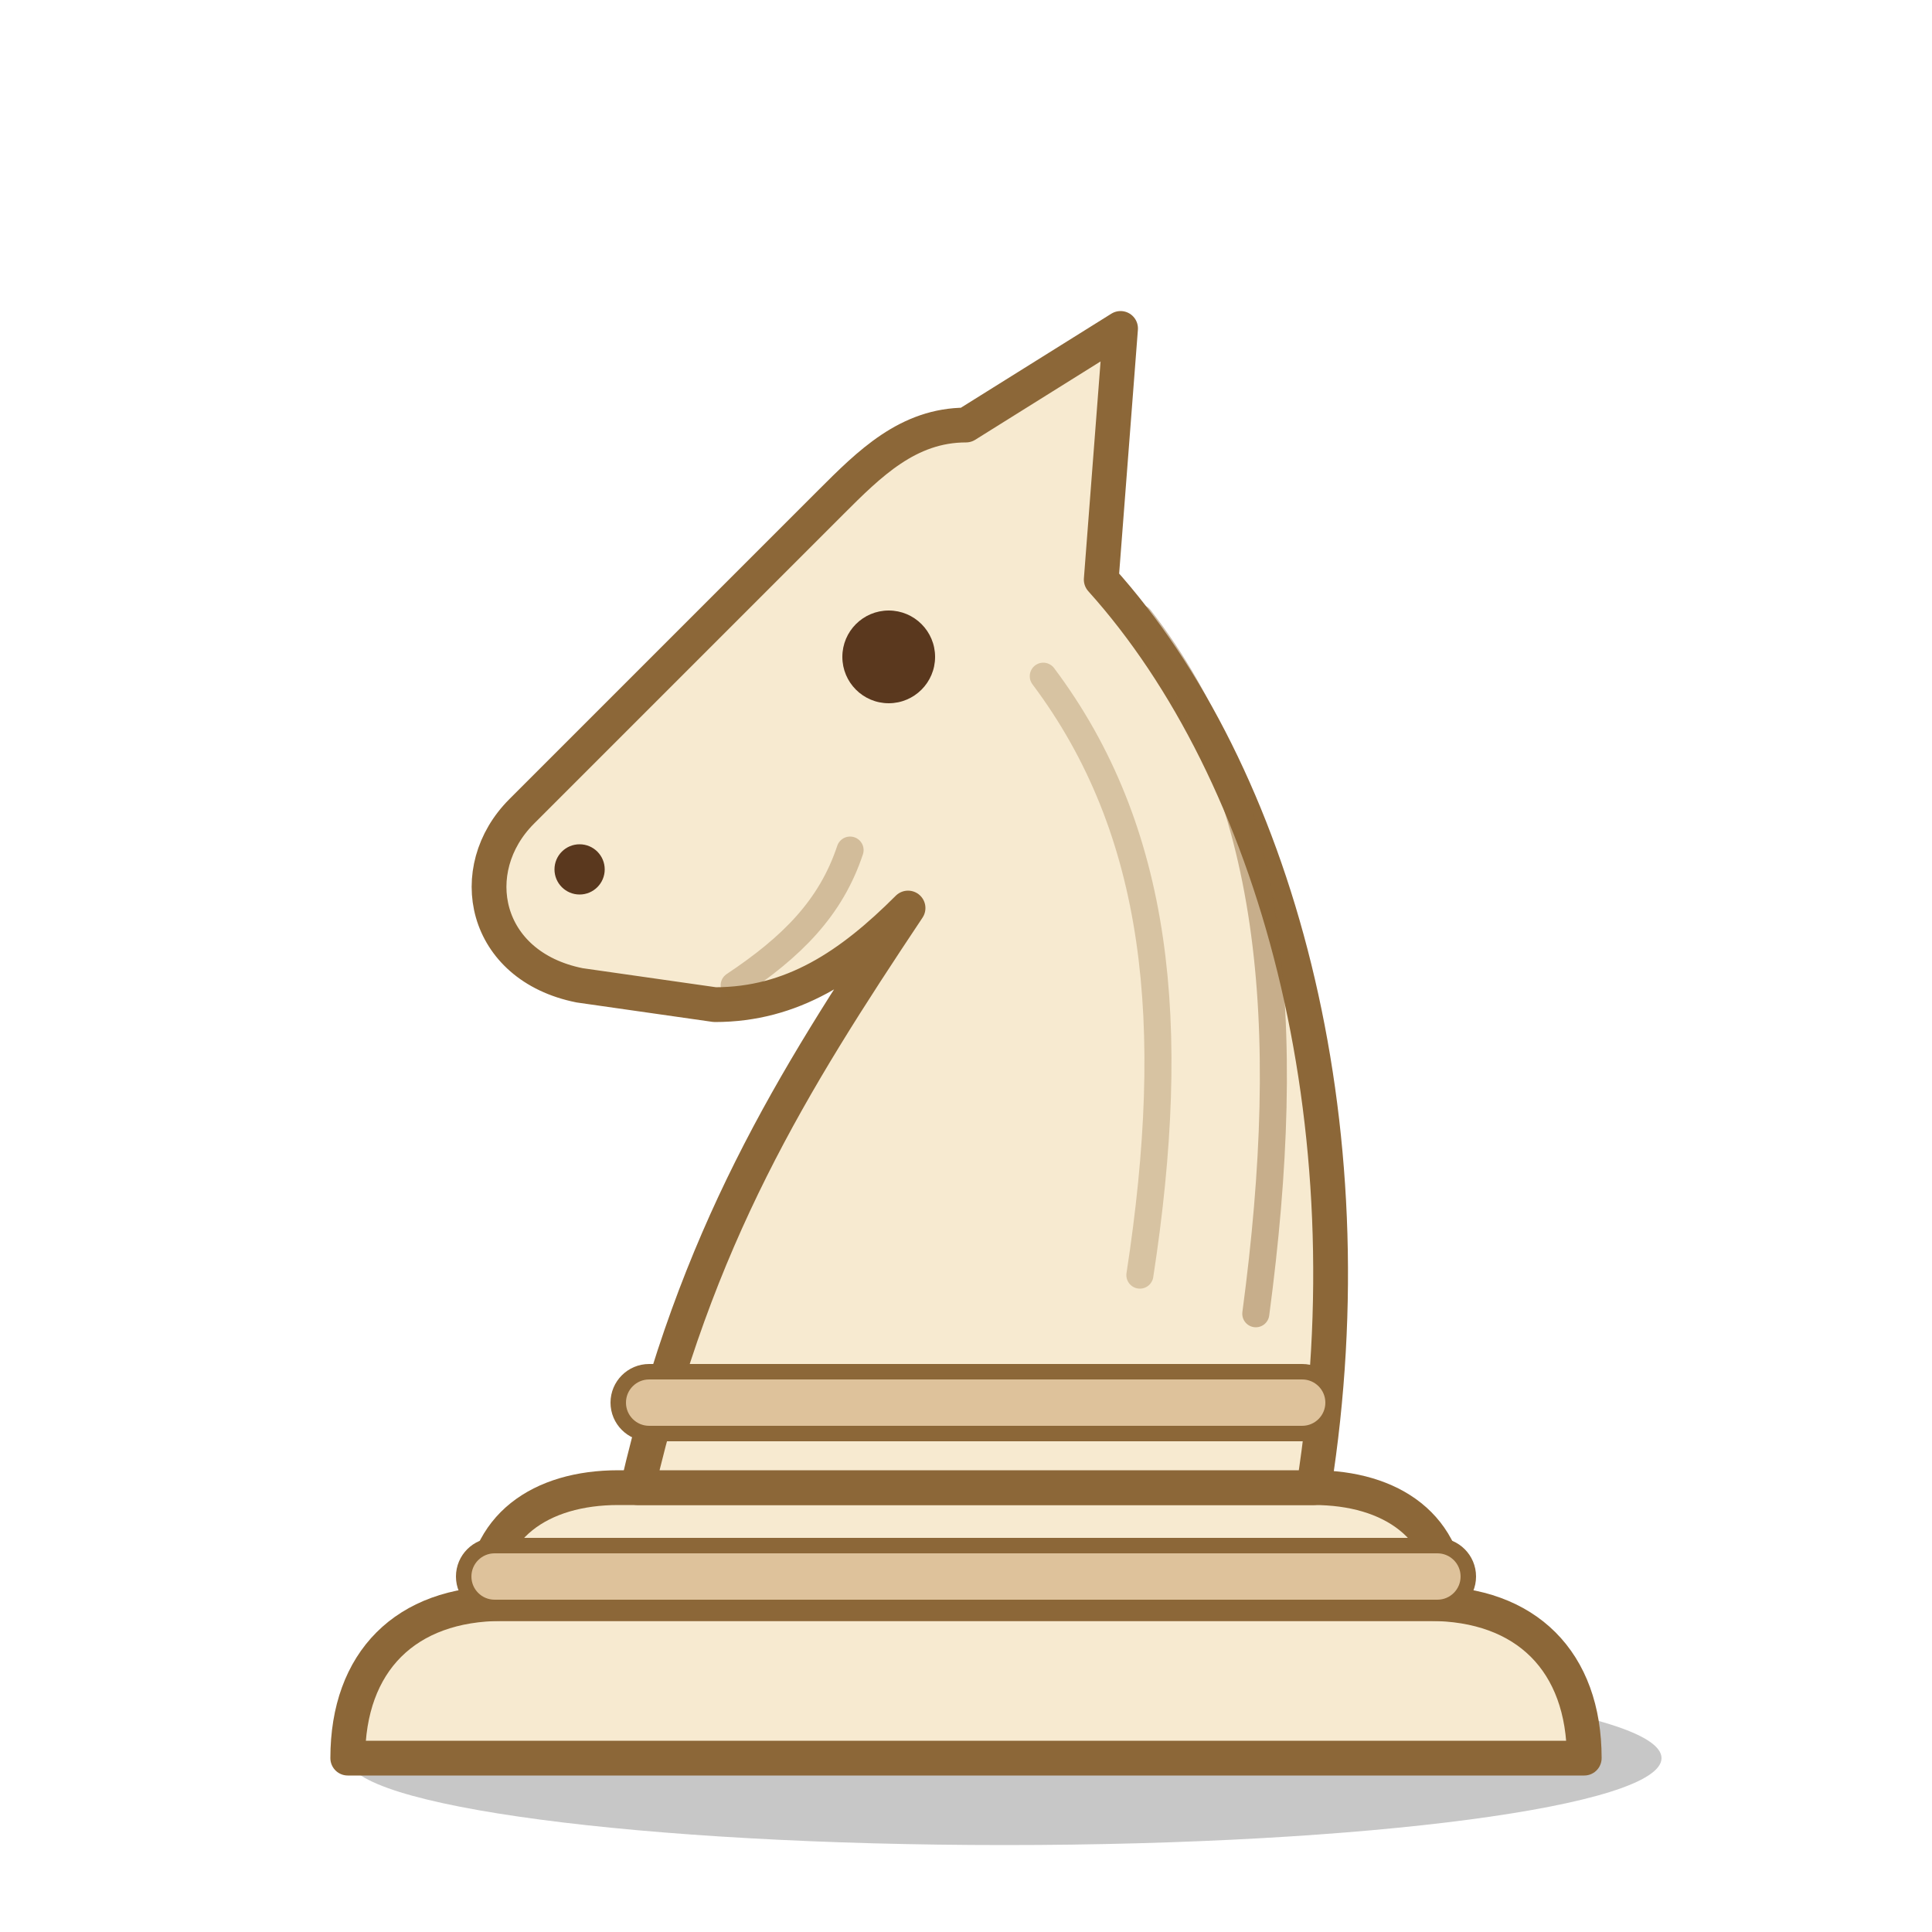
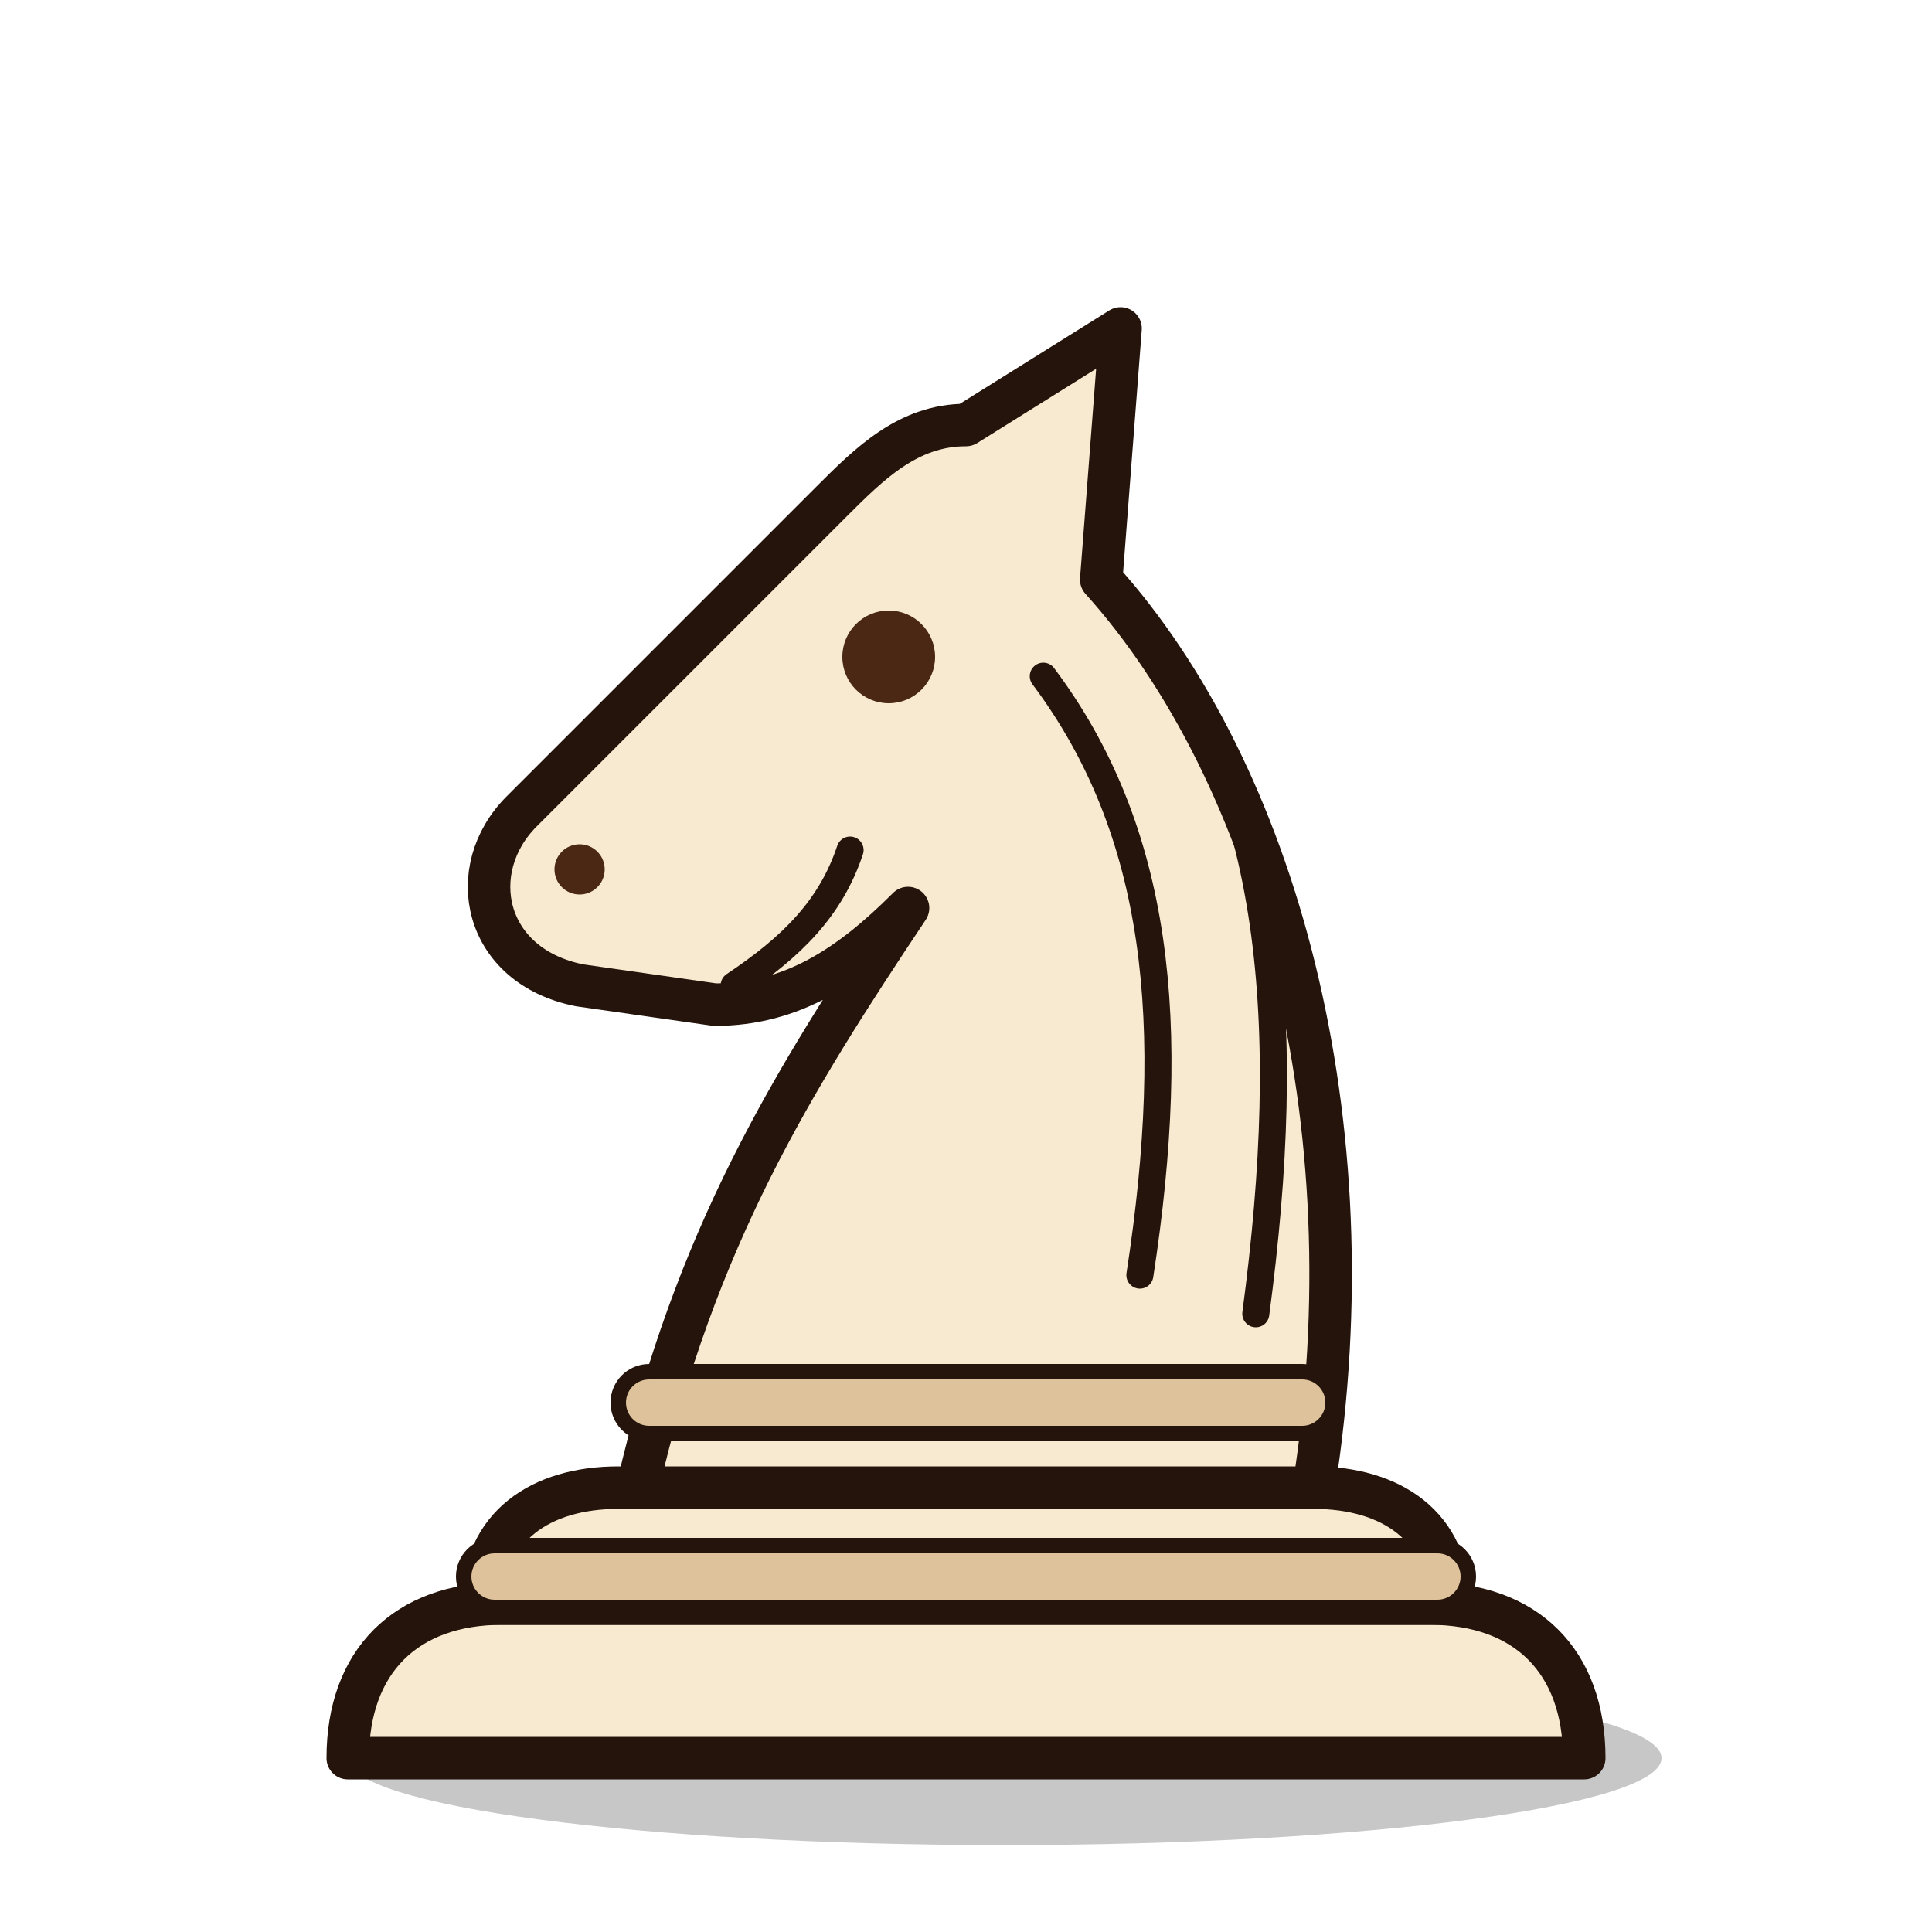
<svg xmlns="http://www.w3.org/2000/svg" class="chess-piece new-style-piece white-knight" data-color="w" viewBox="0 0 100 100" width="100%" height="100%">
  <ellipse cx="52" cy="91" rx="34" ry="4.5" fill="rgba(0,0,0,0.22)" />
-   <g fill="#F7EAD0" stroke="#8C6738" stroke-width="1.8" stroke-linejoin="round">
+   <g fill="#F7EAD0" stroke="#24140B" stroke-width="2.2" stroke-linejoin="round">
    <path d="M18 91C18 86 21 83 26 83H74C79 83 82 86 82 91Z" />
    <path d="M25 83C25 79 28 77 32 77H68C72 77 75 79 75 83Z" />
    <path d="M68 77C71 58 66 40 57 30L58 17L50 22C47 22 45 24 43 26L27 42C24 45 25 50 30 51L37 52C41 52 44 50 47 47C41 56 36 64 33 77Z" />
  </g>
-   <circle cx="46" cy="34" r="2.4" fill="#5A381E" stroke="none" />
-   <circle cx="30" cy="45" r="1.3" fill="#5A381E" stroke="none" />
-   <path d="M59 32C66 41 67 53 65 68" fill="none" stroke="#8C6738" stroke-width="1.4" stroke-opacity=".45" stroke-linecap="round" />
-   <path d="M54 35C60 43 61 53 59 66" fill="none" stroke="#8C6738" stroke-width="1.4" stroke-opacity=".3" stroke-linecap="round" />
-   <path d="M38 51C41 49 43 47 44 44" fill="none" stroke="#8C6738" stroke-width="1.4" stroke-opacity=".35" stroke-linecap="round" />
-   <rect x="32" y="71" width="37" height="3.2" rx="1.6" fill="#DEC29B" stroke="#8C6738" stroke-width=".8" />
-   <rect x="24" y="80" width="52" height="3.2" rx="1.6" fill="#DEC29B" stroke="#8C6738" stroke-width=".8" />
+   <circle cx="46" cy="34" r="2.4" fill="#4A2814" stroke="none" />
+   <circle cx="30" cy="45" r="1.3" fill="#4A2814" stroke="none" />
+   <path d="M59 32C66 41 67 53 65 68" fill="none" stroke="#24140B" stroke-width="1.4" stroke-linecap="round" />
+   <path d="M54 35C60 43 61 53 59 66" fill="none" stroke="#24140B" stroke-width="1.4" stroke-linecap="round" />
+   <path d="M38 51C41 49 43 47 44 44" fill="none" stroke="#24140B" stroke-width="1.4" stroke-linecap="round" />
+   <rect x="32" y="71" width="37" height="3.2" rx="1.6" fill="#DEC29B" stroke="#24140B" stroke-width=".8" />
+   <rect x="24" y="80" width="52" height="3.2" rx="1.6" fill="#DEC29B" stroke="#24140B" stroke-width=".8" />
</svg>
